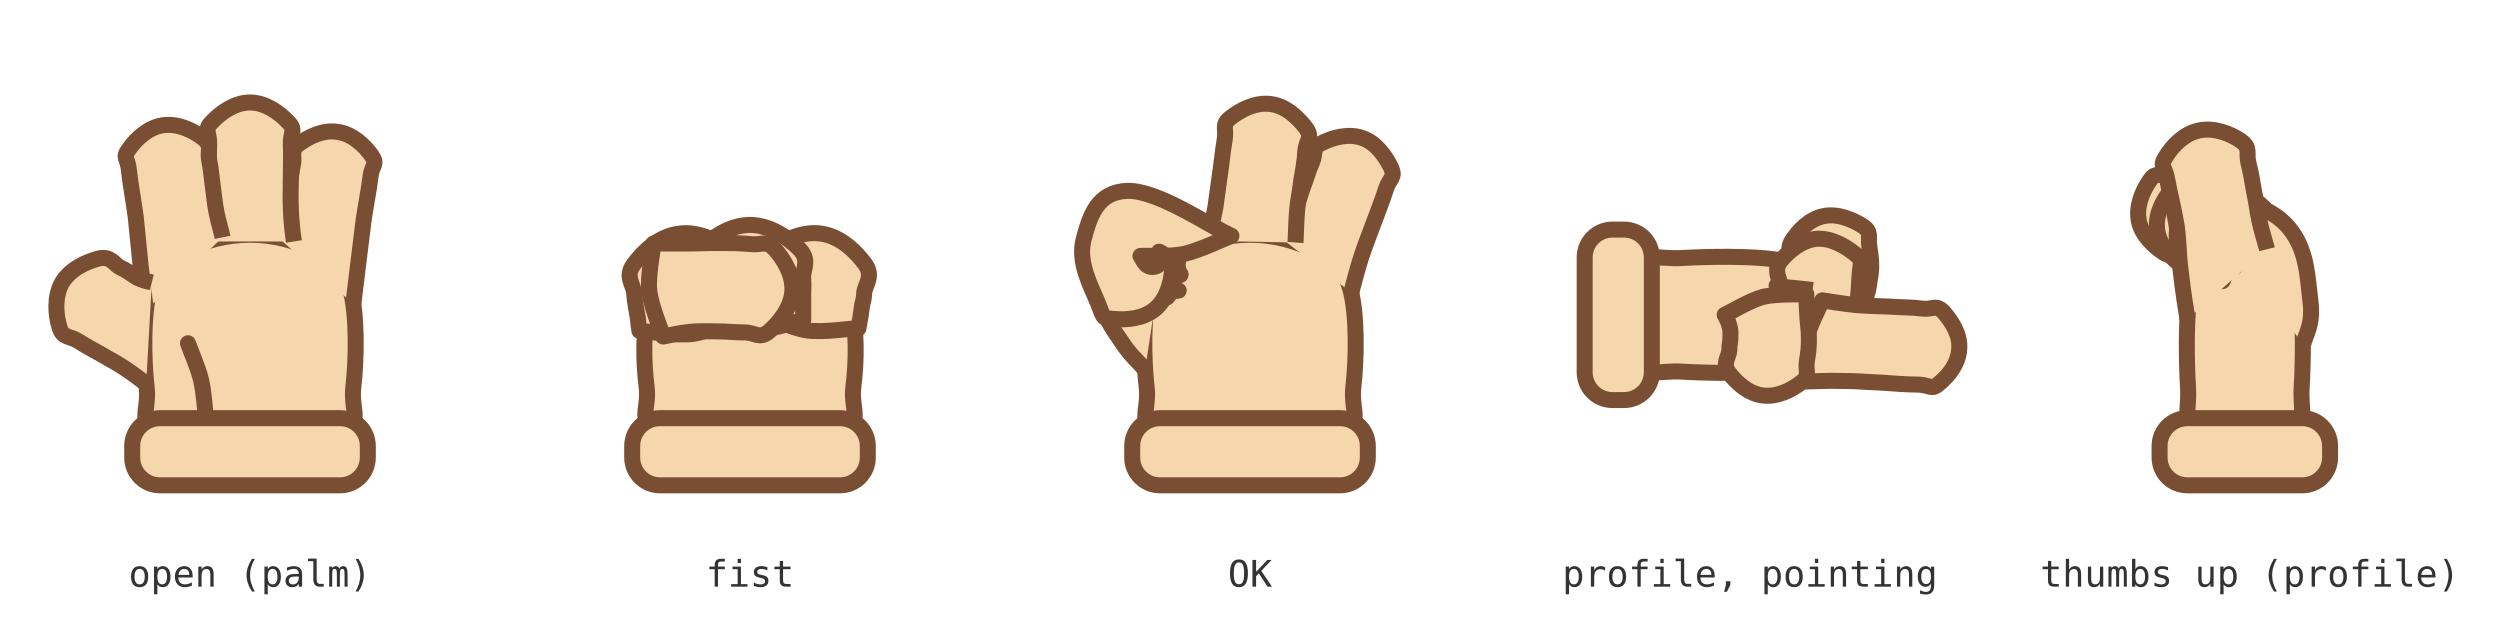
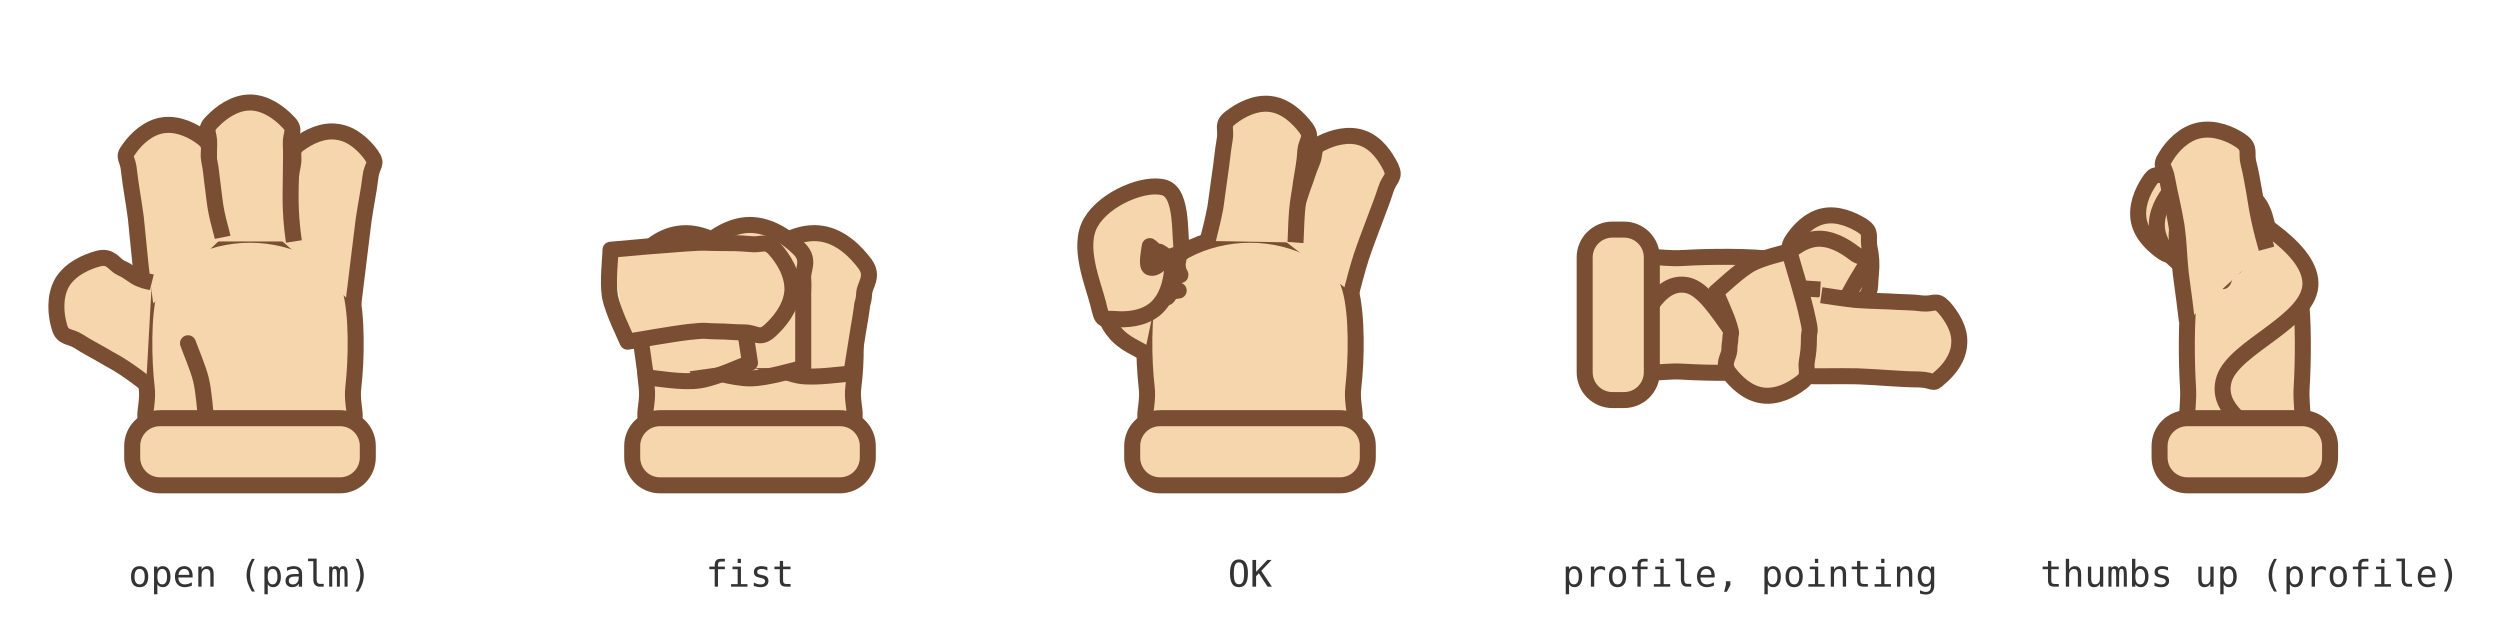
<svg xmlns="http://www.w3.org/2000/svg" width="750" height="190" viewBox="0 0 750 190" style="color:#333">
  <g transform="translate(75 96)">
    <g transform="scale(1.55) rotate(0)">
      <path d="M -16 22 C -22.6 20.4 -19.4 18.1 -20 13 C -20.6 7.9 -20.8 -1.1 -19.4 -6 C -18 -10.9 -16 -11.6 -12.4 -13.5 C -8.8 -15.4 -4.5 -16.5 0 -16.5 C 4.5 -16.5 8.8 -15.4 12.4 -13.5 C 16 -11.6 18 -10.9 19.4 -6 C 20.8 -1.1 20.6 7.9 20 13 C 19.4 18.1 22.6 20.4 16 22 C 9.4 23.7 -9.4 23.7 -16 22 Z M -12 4.5 C -11.6 5.7 -10.1 9.1 -9.5 11.5 C -8.9 13.9 -8.7 17.8 -8.5 19" fill="#f6d6ad" stroke="#7a4e33" stroke-width="3.1" stroke-linejoin="round" stroke-linecap="round" />
      <path d="M 5.5 -15.9 C 5.8 -16.9 6.4 -18.6 6.8 -20.6 C 7.2 -22.5 7.3 -23.3 7.6 -25.3 C 7.9 -27.2 7.9 -28.1 8.3 -30 C 8.7 -31.8 7.7 -32.8 9.5 -34.1 C 11.3 -35.4 14.1 -36.9 17 -36.4 C 19.9 -36 22.2 -33.7 23.5 -31.9 C 24.8 -30 23.6 -30.2 23.3 -27.6 C 23 -25 22.5 -22.8 22 -19.4 C 21.6 -16.1 21.4 -14.6 21 -11.3 C 20.6 -7.9 20.2 -4.8 20 -3.1 M 6.6 -19.3 C 6.6 -19.3 6.6 -19.3 6.6 -19.3 C 6.6 -19.3 6.6 -19.3 6.6 -19.3 C 6.6 -19.3 6.6 -19.3 6.6 -19.3 C 6.6 -19.3 6.6 -19.3 6.6 -19.3 Z" fill="#f6d6ad" stroke="#7a4e33" stroke-width="3.1" stroke-linejoin="round" stroke-linecap="butt" />
      <path d="M -8.5 -15.2 C -8.3 -16.5 -8 -18.9 -7.9 -21.5 C -7.8 -24 -7.9 -25.1 -7.9 -27.7 C -7.9 -30.3 -8 -31.8 -7.9 -34 C -7.8 -36.2 -9 -36.8 -7.3 -38.4 C -5.7 -40.1 -3 -42.1 0 -42.1 C 3 -42.1 5.7 -40.1 7.3 -38.4 C 9 -36.8 7.8 -36.2 7.9 -34 C 8 -31.8 7.9 -30.3 7.9 -27.7 C 7.9 -25.1 7.8 -24 7.9 -21.5 C 8 -18.9 8.3 -16.5 8.5 -15.2 M -7.9 -21.4 C -7.9 -21.4 -7.9 -21.4 -7.9 -21.4 C -7.9 -21.4 -7.9 -21.4 -7.9 -21.4 C -7.9 -21.4 -7.9 -21.4 -7.9 -21.4 C -7.9 -21.4 -7.9 -21.4 -7.9 -21.4 Z" fill="#f6d6ad" stroke="#7a4e33" stroke-width="3.1" stroke-linejoin="round" stroke-linecap="butt" />
      <path d="M -20.1 -1.9 C -20.4 -3.7 -20.8 -7.1 -21.2 -10.8 C -21.6 -14.5 -21.7 -16.1 -22.1 -19.8 C -22.6 -23.5 -23.1 -26 -23.4 -28.7 C -23.6 -31.5 -24.8 -31.3 -23.4 -33.1 C -22.1 -35 -19.7 -37.3 -16.8 -37.7 C -13.8 -38.1 -10.9 -36.6 -9.1 -35.2 C -7.2 -33.7 -8.3 -32.8 -7.9 -30.9 C -7.5 -29 -7.5 -28 -7.2 -25.9 C -6.9 -23.8 -6.9 -23 -6.5 -20.9 C -6.1 -18.9 -5.5 -17 -5.3 -16 M -21.8 -17.4 C -21.8 -17.4 -21.8 -17.4 -21.8 -17.4 C -21.8 -17.4 -21.8 -17.4 -21.8 -17.4 C -21.8 -17.4 -21.8 -17.4 -21.8 -17.4 C -21.8 -17.4 -21.8 -17.4 -21.8 -17.4 Z" fill="#f6d6ad" stroke="#7a4e33" stroke-width="3.1" stroke-linejoin="round" stroke-linecap="butt" />
      <path d="M -20.1 12.4 C -20.9 11.7 -22.5 10.5 -24.3 9.3 C -26.1 8.1 -26.9 7.8 -28.7 6.7 C -30.6 5.6 -31.5 5.2 -33.2 4.1 C -34.9 3 -36.3 3.6 -36.9 1.3 C -37.6 -1 -37.9 -4.5 -36.4 -7.2 C -34.8 -9.9 -31.6 -11.3 -29.3 -11.9 C -26.9 -12.5 -26.3 -10.7 -25 -10.1 C -23.7 -9.5 -23.9 -9.5 -23.1 -9 C -22.3 -8.5 -22 -8.2 -21.2 -7.9 C -20.3 -7.5 -19.4 -7.4 -19 -7.3 M -25.9 8.3 C -25.9 8.3 -25.9 8.3 -25.9 8.3 C -25.9 8.3 -25.9 8.3 -25.9 8.3 C -25.9 8.3 -25.9 8.3 -25.9 8.3 C -25.9 8.3 -25.9 8.3 -25.9 8.3 Z" fill="#f6d6ad" stroke="#7a4e33" stroke-width="3.1" stroke-linejoin="round" stroke-linecap="butt" />
      <path d="M -17.4 19 L 17.4 19 C 20.4 19 22.8 21.4 22.8 24.4 L 22.8 26.6 C 22.8 29.6 20.4 32 17.4 32 L -17.4 32 C -20.4 32 -22.8 29.6 -22.8 26.6 L -22.8 24.4 C -22.8 21.4 -20.4 19 -17.4 19 Z" fill="#f6d6ad" stroke="#7a4e33" stroke-width="3.1" stroke-linejoin="round" stroke-linecap="round" />
    </g>
    <text y="80" text-anchor="middle" font-family="JetBrains Mono, ui-monospace, monospace" font-size="11" fill="currentColor">open (palm)</text>
  </g>
  <g transform="translate(225 96)">
    <g transform="scale(1.55) rotate(0)">
      <path d="M -16 22 C -22.6 20.4 -19.4 17.6 -20 13 C -20.6 8.4 -20.8 1.3 -19.4 -3 C -18 -7.3 -16 -8.6 -12.4 -10.5 C -8.8 -12.4 -4.5 -13.5 0 -13.5 C 4.5 -13.5 8.8 -12.4 12.4 -10.5 C 16 -8.6 18 -7.3 19.4 -3 C 20.8 1.3 20.6 8.4 20 13 C 19.4 17.6 22.6 20.4 16 22 C 9.4 23.7 -9.4 23.7 -16 22 Z M -19.4 -3 C -19.4 -3 -19.4 -3 -19.4 -3 C -19.4 -3 -19.4 -3 -19.4 -3" fill="#f6d6ad" stroke="#7a4e33" stroke-width="3.1" stroke-linejoin="round" stroke-linecap="round" />
-       <path d="M 1.5 -1.5 C 1.6 -2 1.7 -2.8 1.8 -3.8 C 2 -4.7 2.1 -5 2.2 -6 C 2.4 -6.9 2.2 -6.7 2.6 -8.3 C 3 -9.9 1.8 -11.9 4.1 -13.6 C 6.5 -15.4 10.1 -17.3 13.9 -16.7 C 17.7 -16.1 20.6 -13.1 22.3 -10.8 C 24 -8.4 22.2 -6.8 22.1 -5.2 C 22 -3.6 21.9 -3.8 21.7 -2.9 C 21.6 -2 21.5 -1.6 21.4 -0.7 C 21.2 0.3 21.1 1.1 21 1.6 M 1.5 -1.5 C 3.1 -0.9 7.7 1.5 10.9 2 C 14.2 2.5 19.3 1.6 21 1.6 C 19.3 1.6 14.2 2.5 10.9 2 C 7.7 1.5 3.1 -0.9 1.5 -1.5 Z" fill="#f6d6ad" stroke="#7a4e33" stroke-width="3.1" stroke-linejoin="round" stroke-linecap="butt" />
-       <path d="M -10.3 0 C -10.3 -0.5 -10.3 -1.5 -10.3 -2.6 C -10.3 -3.7 -10.3 -4.1 -10.3 -5.2 C -10.3 -6.4 -10.4 -6.2 -10.3 -8 C -10.1 -9.7 -11.7 -11.5 -9.6 -13.7 C -7.4 -15.9 -3.9 -18.4 0 -18.4 C 3.9 -18.4 7.4 -15.9 9.6 -13.7 C 11.7 -11.5 10.1 -9.7 10.3 -8 C 10.4 -6.2 10.3 -6.4 10.3 -5.2 C 10.3 -4.1 10.3 -3.7 10.3 -2.6 C 10.3 -1.5 10.3 -0.5 10.3 0 M -10.3 0 C -8.6 0.4 -3.4 2.1 0 2.1 C 3.4 2.1 8.6 0.4 10.3 0 C 8.6 0.4 3.4 2.1 0 2.1 C -3.4 2.1 -8.6 0.4 -10.3 0 Z" fill="#f6d6ad" stroke="#7a4e33" stroke-width="3.1" stroke-linejoin="round" stroke-linecap="butt" />
-       <path d="M -21.4 2.1 C -21.5 1.6 -21.6 0.7 -21.7 -0.3 C -21.9 -1.3 -21.9 -1.7 -22.1 -2.6 C -22.2 -3.6 -22.3 -3.4 -22.4 -5.1 C -22.5 -6.8 -24.3 -8.4 -22.5 -10.8 C -20.7 -13.2 -17.7 -16.2 -13.8 -16.7 C -9.9 -17.3 -6.2 -15.2 -3.8 -13.4 C -1.4 -11.6 -2.7 -9.5 -2.3 -7.9 C -1.9 -6.3 -2.1 -6.5 -2 -5.5 C -1.8 -4.5 -1.8 -4.1 -1.7 -3.1 C -1.5 -2.1 -1.4 -1.2 -1.3 -0.7 M -21.4 2.1 C -19.7 2.2 -14.4 3.1 -11.1 2.7 C -7.7 2.2 -2.9 -0.2 -1.3 -0.7 C -2.9 -0.2 -7.7 2.2 -11.1 2.7 C -14.4 3.1 -19.7 2.2 -21.4 2.1 Z" fill="#f6d6ad" stroke="#7a4e33" stroke-width="3.1" stroke-linejoin="round" stroke-linecap="butt" />
-       <path d="M -18.7 -14.8 C -17.4 -14.8 -15.1 -14.8 -12.5 -14.8 C -9.9 -14.8 -8.9 -14.9 -6.3 -14.9 C -3.7 -14.9 -2.2 -14.9 0 -14.7 C 2.3 -14.4 3.1 -15.6 4.8 -13.7 C 6.5 -11.8 8.4 -8.8 8.2 -5.5 C 7.9 -2.2 5.6 0.5 3.7 2.2 C 1.8 3.8 1 2.4 -1.1 2.4 C -3.2 2.4 -4.3 2.2 -6.5 2.2 C -8.7 2.2 -9.6 2.1 -11.7 2.3 C -13.8 2.5 -15.7 3 -16.8 3.2 M -16.8 3.2 C -17.3 1.7 -19.1 -2.6 -19.5 -5.6 C -19.8 -8.6 -18.8 -13.3 -18.7 -14.8 C -18.8 -13.3 -19.8 -8.6 -19.5 -5.6 C -19.1 -2.6 -17.3 1.7 -16.8 3.2 Z" fill="#f6d6ad" stroke="#7a4e33" stroke-width="3.1" stroke-linejoin="round" stroke-linecap="butt" />
+       <path d="M 0.1 7.3 C 0.5 5 1.4 -1 1.8 -3.8 C 2.3 -6.5 2.1 -5 2.2 -6 C 2.4 -6.9 2.2 -6.7 2.6 -8.3 C 3 -9.9 1.8 -11.9 4.1 -13.6 C 6.5 -15.4 10.1 -17.3 13.9 -16.7 C 17.7 -16.1 20.6 -13.1 22.3 -10.8 C 24 -8.4 22.2 -6.8 22.1 -5.2 C 22 -3.6 21.9 -3.8 21.7 -2.9 C 21.6 -2 21.8 -3.4 21.4 -0.7 C 20.9 2.1 20 8.1 19.6 10.4 M 0.1 7.3 C 1.7 7.8 6.3 10.2 9.6 10.8 C 12.8 11.3 17.9 10.4 19.6 10.4 C 17.9 10.4 12.8 11.3 9.6 10.8 C 6.3 10.2 1.7 7.8 0.1 7.3 Z" fill="#f6d6ad" stroke="#7a4e33" stroke-width="3.1" stroke-linejoin="round" stroke-linecap="butt" />
+       <path d="M -10.3 9.3 C -10.3 6.8 -10.3 0.4 -10.3 -2.6 C -10.3 -5.6 -10.3 -4.1 -10.3 -5.2 C -10.3 -6.4 -10.4 -6.2 -10.3 -8 C -10.1 -9.7 -11.7 -11.5 -9.6 -13.7 C -7.4 -15.9 -3.9 -18.4 0 -18.4 C 3.9 -18.4 7.4 -15.9 9.6 -13.7 C 11.7 -11.5 10.1 -9.7 10.3 -8 C 10.4 -6.2 10.3 -6.4 10.3 -5.2 C 10.3 -4.1 10.3 -5.6 10.3 -2.6 C 10.3 0.4 10.3 6.8 10.3 9.3 M -10.3 9.3 C -8.6 9.6 -3.4 11.3 0 11.3 C 3.4 11.3 8.6 9.6 10.3 9.3 C 8.6 9.6 3.4 11.3 0 11.3 C -3.4 11.3 -8.6 9.6 -10.3 9.3 Z" fill="#f6d6ad" stroke="#7a4e33" stroke-width="3.1" stroke-linejoin="round" stroke-linecap="butt" />
+       <path d="M -20.1 11.1 C -20.5 8.8 -21.3 2.6 -21.7 -0.3 C -22.1 -3.1 -21.9 -1.7 -22.1 -2.6 C -22.2 -3.6 -22.3 -3.4 -22.4 -5.1 C -22.5 -6.8 -24.3 -8.4 -22.5 -10.8 C -20.7 -13.2 -17.7 -16.2 -13.8 -16.7 C -9.9 -17.3 -6.2 -15.2 -3.8 -13.4 C -1.4 -11.6 -2.7 -9.5 -2.3 -7.9 C -1.9 -6.3 -2.1 -6.5 -2 -5.5 C -1.8 -4.5 -2.1 -5.9 -1.7 -3.1 C -1.3 -0.3 -0.4 5.9 0 8.3 M -20.1 11.1 C -18.4 11.2 -13.2 12.2 -9.8 11.7 C -6.5 11.2 -1.7 8.9 0 8.3 C -1.7 8.9 -6.5 11.2 -9.8 11.7 C -13.2 12.2 -18.4 11.2 -20.1 11.1 Z" fill="#f6d6ad" stroke="#7a4e33" stroke-width="3.1" stroke-linejoin="round" stroke-linecap="butt" />
+       <path d="M -27 -13.6 C -24 -13.9 -16.8 -14.5 -12.5 -14.8 C -8.2 -15.1 -8.9 -14.9 -6.3 -14.9 C -3.7 -14.9 -2.2 -14.9 0 -14.7 C 2.3 -14.4 3.1 -15.6 4.8 -13.7 C 6.5 -11.8 8.4 -8.8 8.2 -5.5 C 7.9 -2.2 5.6 0.5 3.7 2.2 C 1.8 3.8 1 2.4 -1.1 2.4 C -3.2 2.4 -4.3 2.2 -6.5 2.2 C -8.7 2.2 -8.1 1.9 -11.7 2.3 C -15.2 2.7 -21.2 3.8 -23.7 4.2 M -23.7 4.2 C -24.3 2.8 -26.5 -1.6 -27.1 -4.5 C -27.6 -7.5 -27 -12.1 -27 -13.6 C -27 -12.1 -27.6 -7.5 -27.1 -4.5 C -26.5 -1.6 -24.3 2.8 -23.7 4.2 Z" fill="#f6d6ad" stroke="#7a4e33" stroke-width="3.1" stroke-linejoin="round" stroke-linecap="butt" />
      <path d="M -17.4 19 L 17.4 19 C 20.4 19 22.8 21.4 22.8 24.4 L 22.8 26.6 C 22.8 29.6 20.4 32 17.4 32 L -17.4 32 C -20.4 32 -22.8 29.6 -22.8 26.6 L -22.8 24.4 C -22.8 21.4 -20.4 19 -17.4 19 Z" fill="#f6d6ad" stroke="#7a4e33" stroke-width="3.1" stroke-linejoin="round" stroke-linecap="round" />
    </g>
    <text y="80" text-anchor="middle" font-family="JetBrains Mono, ui-monospace, monospace" font-size="11" fill="currentColor">fist</text>
  </g>
  <g transform="translate(375 96)">
    <g transform="scale(1.55) rotate(0)">
      <path d="M -16 22 C -22.6 20.4 -19.4 18.1 -20 13 C -20.6 7.9 -20.8 -1.1 -19.4 -6 C -18 -10.9 -16 -11.6 -12.4 -13.5 C -8.8 -15.4 -4.5 -16.5 0 -16.5 C 4.5 -16.5 8.8 -15.4 12.4 -13.5 C 16 -11.6 18 -10.9 19.4 -6 C 20.8 -1.1 20.6 7.9 20 13 C 19.4 18.1 22.6 20.4 16 22 C 9.4 23.7 -9.4 23.7 -16 22 Z M -19.4 -6 C -19.4 -6 -19.4 -6 -19.4 -6 C -19.4 -6 -19.4 -6 -19.4 -6" fill="#f6d6ad" stroke="#7a4e33" stroke-width="3.1" stroke-linejoin="round" stroke-linecap="round" />
      <path d="M 6.1 -15.8 C 6.6 -16.8 7.6 -18.6 8.4 -20.6 C 9.3 -22.6 9.5 -23.5 10.2 -25.6 C 11 -27.6 11.2 -28.7 12 -30.5 C 12.8 -32.3 11.9 -33.4 14 -34.3 C 16 -35.3 19.1 -36.2 21.8 -35.2 C 24.6 -34.2 26.3 -31.5 27.3 -29.5 C 28.2 -27.5 27 -27.5 26.3 -25.3 C 25.6 -23.1 24.9 -21.4 23.9 -18.7 C 22.9 -16 22.4 -14.8 21.5 -12.1 C 20.6 -9.3 20 -6.7 19.6 -5.3 M 8.3 -20.4 C 8.3 -20.4 8.3 -20.4 8.3 -20.4 C 8.3 -20.4 8.3 -20.4 8.3 -20.4 C 8.3 -20.4 8.3 -20.4 8.3 -20.4 C 8.3 -20.4 8.3 -20.4 8.3 -20.4 Z" fill="#f6d6ad" stroke="#7a4e33" stroke-width="3.1" stroke-linejoin="round" stroke-linecap="butt" />
      <path d="M -8.2 -15.3 C -7.9 -16.6 -7.2 -19.1 -6.7 -21.8 C -6.3 -24.5 -6.2 -25.6 -5.8 -28.3 C -5.4 -31 -5.3 -32.6 -4.9 -34.9 C -4.5 -37.1 -5.6 -37.8 -3.7 -39.2 C -1.9 -40.6 1 -42.2 4 -41.8 C 7.1 -41.4 9.4 -39 10.8 -37.2 C 12.2 -35.3 10.9 -34.8 10.7 -32.7 C 10.6 -30.6 10.3 -29.3 9.9 -26.8 C 9.6 -24.4 9.3 -23.4 9.1 -21 C 8.9 -18.5 8.9 -16.3 8.8 -15 M -6.7 -22.4 C -6.7 -22.4 -6.7 -22.4 -6.7 -22.4 C -6.7 -22.4 -6.7 -22.4 -6.7 -22.4 C -6.7 -22.4 -6.7 -22.4 -6.7 -22.4 C -6.7 -22.4 -6.7 -22.4 -6.7 -22.4 Z" fill="#f6d6ad" stroke="#7a4e33" stroke-width="3.1" stroke-linejoin="round" stroke-linecap="butt" />
-       <path d="M -20.3 9.6 C -21.2 8.5 -23.2 6.8 -24.8 4.3 C -26.5 1.8 -27.5 0.5 -28.5 -2.4 C -29.6 -5.4 -29.7 -7.5 -30 -9.9 C -30.2 -12.4 -31.1 -12.7 -29.6 -14.4 C -28 -16.2 -25.3 -18.3 -22.2 -18.4 C -19.2 -18.5 -16.4 -16.6 -14.7 -15 C -13 -13.3 -14.1 -11.6 -14 -10.5 C -13.8 -9.4 -13.9 -10 -13.9 -9.6 C -13.8 -9.2 -13 -8.6 -13.7 -8.7 C -14.4 -8.9 -16.5 -9.9 -17.3 -10.2 M -13.8 -5.7 C -14.1 -5.6 -14.8 -5.7 -15.1 -5.4 C -15.5 -5.2 -15.8 -4.6 -16 -4.4 C -15.8 -4.6 -15.5 -5.2 -15.1 -5.4 C -14.8 -5.7 -14.1 -5.6 -13.8 -5.7 Z" fill="#f6d6ad" stroke="#7a4e33" stroke-width="3.1" stroke-linejoin="round" stroke-linecap="butt" />
-       <path d="M -21.2 -12.4 C -20.9 -12 -20.4 -10.7 -19.6 -10.4 C -18.9 -10.1 -17.9 -10.3 -17.5 -10.9 C -17 -11.5 -18 -13.5 -17.5 -13.2 C -17 -12.9 -14.9 -11.8 -15.1 -9.5 C -15.3 -7.2 -16.1 -4 -18.4 -2.1 C -20.7 -0.2 -23.9 0 -26.2 -0.2 C -28.5 -0.4 -28.2 0 -29.4 -3.2 C -30.7 -6.4 -33.4 -11.1 -32.2 -15.6 C -31 -20.1 -29.6 -24.8 -23.7 -25 C -17.7 -25.1 -7.7 -18.1 -3.6 -16.3 M -21.2 -12.4 C -19.8 -12.5 -15.6 -12.2 -12.7 -12.8 C -9.7 -13.5 -5.1 -15.7 -3.6 -16.3 C -5.1 -15.7 -9.7 -13.5 -12.7 -12.8 C -15.6 -12.2 -19.8 -12.5 -21.2 -12.4 Z" fill="#f6d6ad" stroke="#7a4e33" stroke-width="3.1" stroke-linejoin="round" stroke-linecap="butt" />
+       <path d="M -20.4 6.4 C -21.6 5.6 -24.3 4.6 -26 2.6 C -27.8 0.5 -28 -0.8 -28.8 -3.4 C -29.7 -6 -29.8 -7.7 -30 -9.9 C -30.1 -12.2 -31.1 -12.7 -29.6 -14.4 C -28 -16.2 -25.3 -18.3 -22.2 -18.4 C -19.2 -18.5 -16.4 -16.6 -14.7 -15 C -13 -13.3 -14.1 -11.6 -14 -10.5 C -13.8 -9.4 -13.9 -10 -13.9 -9.6 C -13.8 -9.2 -13.1 -8.5 -13.7 -8.7 C -14.3 -9 -16.1 -10.4 -16.8 -10.8 M -13.8 -5.7 C -14.1 -5.6 -14.8 -5.7 -15.1 -5.4 C -15.5 -5.2 -15.8 -4.6 -16 -4.4 C -15.8 -4.6 -15.5 -5.2 -15.1 -5.4 C -14.8 -5.7 -14.1 -5.6 -13.8 -5.7 Z" fill="#f6d6ad" stroke="#7a4e33" stroke-width="3.1" stroke-linejoin="round" stroke-linecap="butt" />
+       <path d="M -19.4 -14.3 C -19.5 -13.5 -20 -11.1 -19.6 -10.4 C -19.2 -9.7 -17.9 -10.3 -17.5 -10.9 C -17 -11.5 -18 -13.5 -17.5 -13.2 C -17 -12.9 -14.9 -11.8 -15.1 -9.5 C -15.3 -7.2 -16.1 -4 -18.4 -2.1 C -20.7 -0.2 -23.9 0 -26.2 -0.2 C -28.5 -0.4 -28.5 0.7 -29.4 -3.2 C -30.4 -7.1 -33.5 -14.3 -30.8 -18.9 C -28.1 -23.6 -20.2 -26.8 -16.5 -25.6 C -12.8 -24.4 -13.8 -15.7 -13.1 -13.1 M -19.4 -14.3 C -18.9 -14 -17.6 -12.4 -16.5 -12.2 C -15.5 -12 -13.6 -13 -13.1 -13.1 C -13.6 -13 -15.5 -12 -16.5 -12.2 C -17.6 -12.4 -18.9 -14 -19.4 -14.3 Z" fill="#f6d6ad" stroke="#7a4e33" stroke-width="3.1" stroke-linejoin="round" stroke-linecap="butt" />
      <path d="M -17.4 19 L 17.4 19 C 20.4 19 22.8 21.4 22.8 24.4 L 22.8 26.6 C 22.8 29.6 20.4 32 17.4 32 L -17.4 32 C -20.4 32 -22.8 29.6 -22.8 26.6 L -22.8 24.4 C -22.8 21.4 -20.4 19 -17.4 19 Z" fill="#f6d6ad" stroke="#7a4e33" stroke-width="3.1" stroke-linejoin="round" stroke-linecap="round" />
    </g>
    <text y="80" text-anchor="middle" font-family="JetBrains Mono, ui-monospace, monospace" font-size="11" fill="currentColor">OK</text>
  </g>
  <g transform="translate(525 96)">
    <g transform="scale(1.55) rotate(90)">
      <path d="M -9.8 22 C -13.4 20.4 -11.7 18 -12 13 C -12.3 8.1 -12.4 -0.3 -11.7 -5 C -10.9 -9.7 -9.8 -10.8 -7.8 -12.5 C -5.9 -14.1 -3.5 -14 -1 -14 C 1.5 -14 3.9 -14.1 5.8 -12.5 C 7.8 -10.8 8.9 -9.7 9.7 -5 C 10.4 -0.3 10.3 8.1 10 13 C 9.7 18 11.4 20.4 7.8 22 C 4.2 23.7 -6.2 23.7 -9.8 22 Z M -11.7 -5 C -11.7 -5 -11.7 -5 -11.7 -5 C -11.7 -5 -11.7 -5 -11.7 -5" fill="#f6d6ad" stroke="#7a4e33" stroke-width="3.1" stroke-linejoin="round" stroke-linecap="round" />
-       <path d="M -10.4 -9.5 C -10.3 -9.2 -10.2 -8.4 -10.2 -8.2 C -10.2 -7.9 -10.4 -8.3 -10.6 -8.4 C -10.8 -8.5 -10.1 -8.5 -11.1 -8.4 C -12 -8.3 -13.4 -6.9 -15.3 -8.1 C -17.2 -9.3 -19.5 -11.4 -20.1 -14.2 C -20.7 -17 -19.4 -19.9 -18.2 -21.8 C -17 -23.6 -16.3 -22.8 -14.2 -23.1 C -12.1 -23.4 -10.4 -23.7 -7.9 -23.2 C -5.4 -22.8 -4.9 -23 -2.1 -20.9 C 0.6 -18.7 3.8 -14.5 5.3 -12.8 M -9 -11 C -8.9 -11.4 -9.1 -12.9 -8.7 -13.7 C -8.3 -14.4 -7 -15.1 -6.6 -15.3 C -7 -15.1 -8.3 -14.4 -8.7 -13.7 C -9.1 -12.9 -8.9 -11.4 -9 -11 Z" fill="#f6d6ad" stroke="#7a4e33" stroke-width="3.1" stroke-linejoin="round" stroke-linecap="butt" />
-       <path d="M -5.8 -12.1 C -6 -10.8 -6.3 -7 -6.5 -5.7 C -6.7 -4.4 -6.7 -5.8 -6.8 -5.8 C -6.8 -5.8 -6 -5.8 -7 -5.8 C -7.9 -5.8 -9.6 -4.5 -11.4 -5.9 C -13.1 -7.3 -15.3 -9.7 -15.7 -12.7 C -16 -15.6 -14.3 -18.4 -12.9 -20.2 C -11.4 -22 -11.5 -21.4 -8.6 -21.2 C -5.8 -21 -2.5 -21.1 0.9 -19.3 C 4.3 -17.5 5.9 -15.7 7.7 -12.4 C 9.6 -9.1 9.5 -5.2 9.9 -3.3 M -4.8 -8.8 C -4.5 -9.1 -3.9 -9.8 -3 -10.1 C -2.2 -10.4 -0.3 -10.7 0.2 -10.9 C -0.3 -10.7 -2.2 -10.4 -3 -10.1 C -3.9 -9.8 -4.5 -9.1 -4.8 -8.8 Z" fill="#f6d6ad" stroke="#7a4e33" stroke-width="3.1" stroke-linejoin="round" stroke-linecap="butt" />
-       <path d="M -3.8 -14 C -3.6 -15.3 -3.2 -17.7 -2.9 -20.4 C -2.7 -23.1 -2.7 -24.2 -2.6 -26.9 C -2.4 -29.6 -2.5 -31.2 -2.2 -33.4 C -2 -35.5 -3.1 -36 -1.5 -37.5 C 0.1 -38.9 2.7 -40.7 5.5 -40.5 C 8.4 -40.4 10.8 -38.4 12.2 -36.7 C 13.7 -35.1 12.6 -35 12.5 -32.6 C 12.5 -30.2 12.3 -28.2 12.1 -25.1 C 12 -22.1 11.8 -20.9 11.8 -17.9 C 11.7 -14.9 11.9 -12.1 11.9 -10.6 M -3.8 -14 C -2.5 -13.4 1.4 -11.4 4 -10.8 C 6.6 -10.2 10.6 -10.6 11.9 -10.6 C 10.6 -10.6 6.6 -10.2 4 -10.8 C 1.4 -11.4 -2.5 -13.4 -3.8 -14 Z" fill="#f6d6ad" stroke="#7a4e33" stroke-width="3.1" stroke-linejoin="round" stroke-linecap="butt" />
-       <path d="M -5 -10.9 C -4.1 -10.9 -2.4 -11 -0.6 -11.1 C 1.1 -11.2 1.8 -11.4 3.6 -11.4 C 5.4 -11.4 6.2 -11.3 8 -11 C 9.7 -10.7 10.8 -11.7 12.1 -9.9 C 13.5 -8.1 15 -5.3 14.6 -2.4 C 14.2 0.5 12 2.7 10.2 4.1 C 8.4 5.4 7.2 4.1 5.9 4 C 4.5 4 4.4 3.8 3.5 3.8 C 2.5 3.8 2.1 3.7 1.1 4 C 0.2 4.2 -0.6 4.7 -1 4.9 M -1 4.9 C -1.6 3.6 -3.8 0 -4.5 -2.6 C -5.1 -5.3 -4.9 -9.5 -5 -10.9 C -4.9 -9.5 -5.1 -5.3 -4.5 -2.6 C -3.8 0 -1.6 3.6 -1 4.9 Z" fill="#f6d6ad" stroke="#7a4e33" stroke-width="3.1" stroke-linejoin="round" stroke-linecap="butt" />
+       <path d="M -10.5 -9.2 C -10.5 -9 -10.2 -8.3 -10.2 -8.1 C -10.2 -8 -10.4 -8.3 -10.6 -8.4 C -10.8 -8.5 -10.1 -8.5 -11.1 -8.4 C -12 -8.4 -13.4 -6.9 -15.3 -8.1 C -17.2 -9.3 -19.5 -11.4 -20.1 -14.2 C -20.7 -17 -19.4 -19.9 -18.2 -21.8 C -17 -23.6 -16.2 -22.8 -14.2 -23.1 C -12.2 -23.5 -11 -23.6 -8.8 -23.4 C -6.6 -23.1 -5.5 -23.7 -3.6 -21.7 C -1.7 -19.8 -0.5 -15.6 0.3 -14 M -9 -11 C -8.9 -11.4 -9.1 -12.9 -8.7 -13.7 C -8.3 -14.4 -7 -15.1 -6.6 -15.3 C -7 -15.1 -8.3 -14.4 -8.7 -13.7 C -9.1 -12.9 -8.9 -11.4 -9 -11 Z" fill="#f6d6ad" stroke="#7a4e33" stroke-width="3.1" stroke-linejoin="round" stroke-linecap="butt" />
+       <path d="M -5.9 -13.6 C -6 -11.9 -6.3 -7.3 -6.5 -5.7 C -6.7 -4.1 -6.7 -5.8 -6.8 -5.8 C -6.8 -5.8 -6 -5.8 -7 -5.8 C -7.9 -5.8 -9.6 -4.5 -11.4 -5.9 C -13.1 -7.3 -15.3 -9.7 -15.7 -12.7 C -16 -15.6 -14.3 -18.4 -12.9 -20.2 C -11.4 -22 -13.3 -24.2 -8.6 -21.2 C -3.9 -18.2 9.4 -12.6 9.8 -5.8 C 10.2 1.1 -5.3 6.1 -6.7 12 C -8.1 18 0.9 20.8 2.9 23 M -4.8 -9.1 C -4.6 -8.9 -4.3 -8.5 -3.6 -8 C -3 -7.6 -1.4 -6.7 -0.9 -6.5 C -1.4 -6.7 -3 -7.6 -3.6 -8 C -4.3 -8.5 -4.6 -8.9 -4.8 -9.1 Z" fill="#f6d6ad" stroke="#7a4e33" stroke-width="3.1" stroke-linejoin="round" stroke-linecap="butt" />
+       <path d="M -4.8 -13.8 C -4.6 -15.2 -4.2 -17.6 -3.9 -20.3 C -3.7 -23 -3.7 -24.1 -3.6 -26.8 C -3.4 -29.5 -3.5 -31.2 -3.2 -33.4 C -3 -35.6 -4.1 -36 -2.5 -37.5 C -0.9 -38.9 1.7 -40.7 4.5 -40.5 C 7.4 -40.4 9.8 -38.4 11.2 -36.7 C 12.7 -35.1 11.6 -35.9 11.5 -32.6 C 11.5 -29.3 11.1 -25.7 10.9 -20.9 C 10.8 -16.1 11 -14 10.8 -9.2 C 10.7 -4.4 10.3 0.1 10.2 2.5 M -3.9 -20.2 C -3.9 -20.2 -3.9 -20.2 -3.9 -20.2 C -3.9 -20.2 -3.9 -20.2 -3.9 -20.2 C -3.9 -20.2 -3.9 -20.2 -3.9 -20.2 C -3.9 -20.2 -3.9 -20.2 -3.9 -20.2 Z" fill="#f6d6ad" stroke="#7a4e33" stroke-width="3.1" stroke-linejoin="round" stroke-linecap="butt" />
+       <path d="M -13.3 -7.6 C -10.7 -8.3 -4.1 -10.4 -0.6 -11.1 C 2.8 -11.9 1.8 -11.4 3.6 -11.4 C 5.4 -11.4 6.2 -11.3 8 -11 C 9.7 -10.7 10.8 -11.7 12.1 -9.9 C 13.5 -8.1 15 -5.3 14.6 -2.4 C 14.2 0.5 12 2.7 10.2 4.1 C 8.4 5.4 7.2 4.1 5.9 4 C 4.5 4 4.4 3.8 3.5 3.8 C 2.5 3.8 3 3.4 1.1 4 C -0.7 4.5 -4 6.1 -5.4 6.6 M -5.4 6.6 C -6.3 5.5 -9.5 2.2 -10.8 -0.1 C -12.1 -2.5 -12.9 -6.4 -13.3 -7.6 C -12.9 -6.4 -12.1 -2.5 -10.8 -0.1 C -9.5 2.2 -6.3 5.5 -5.4 6.6 Z" fill="#f6d6ad" stroke="#7a4e33" stroke-width="3.1" stroke-linejoin="round" stroke-linecap="butt" />
      <path d="M -12.1 19 L 10.1 19 C 13.1 19 15.5 21.4 15.5 24.4 L 15.5 26.6 C 15.5 29.6 13.1 32 10.1 32 L -12.1 32 C -15.1 32 -17.5 29.6 -17.5 26.6 L -17.5 24.4 C -17.5 21.4 -15.1 19 -12.1 19 Z" fill="#f6d6ad" stroke="#7a4e33" stroke-width="3.1" stroke-linejoin="round" stroke-linecap="round" />
    </g>
    <text y="80" text-anchor="middle" font-family="JetBrains Mono, ui-monospace, monospace" font-size="11" fill="currentColor">profile, pointing</text>
  </g>
  <g transform="translate(675 96)">
    <g transform="scale(1.55) rotate(0)">
      <path d="M -9.8 22 C -13.4 20.4 -11.7 18 -12 13 C -12.3 8.1 -12.4 -0.3 -11.7 -5 C -10.9 -9.7 -9.8 -10.8 -7.8 -12.5 C -5.9 -14.1 -3.5 -14 -1 -14 C 1.5 -14 3.9 -14.1 5.8 -12.5 C 7.8 -10.8 8.9 -9.7 9.7 -5 C 10.4 -0.3 10.3 8.1 10 13 C 9.7 18 11.4 20.4 7.8 22 C 4.2 23.7 -6.2 23.7 -9.8 22 Z M -11.7 -5 C -11.7 -5 -11.7 -5 -11.7 -5 C -11.7 -5 -11.7 -5 -11.7 -5" fill="#f6d6ad" stroke="#7a4e33" stroke-width="3.1" stroke-linejoin="round" stroke-linecap="round" />
-       <path d="M -10.7 -8.8 C -10.7 -9.5 -10.5 -11.5 -10.6 -12.4 C -10.7 -13.3 -10.9 -13 -11.3 -13.2 C -11.7 -13.4 -11.3 -13.4 -12.4 -13.4 C -13.5 -13.3 -14.8 -11.8 -16.7 -13 C -18.5 -14.2 -20.9 -16.3 -21.5 -19.1 C -22.1 -22 -20.8 -24.9 -19.6 -26.7 C -18.4 -28.6 -18.3 -27.9 -15.6 -28.1 C -12.8 -28.3 -9.9 -28.7 -6.4 -27.5 C -3 -26.2 -1.3 -25.1 1 -22.1 C 3.4 -19.2 4.2 -14.9 5 -13.1 M -9.8 -15.8 C -9.8 -16.3 -9.9 -17.8 -9.5 -18.5 C -9.1 -19.2 -7.8 -19.9 -7.4 -20.2 C -7.8 -19.9 -9.1 -19.2 -9.5 -18.5 C -9.9 -17.8 -9.8 -16.3 -9.8 -15.8 Z" fill="#f6d6ad" stroke="#7a4e33" stroke-width="3.1" stroke-linejoin="round" stroke-linecap="butt" />
-       <path d="M -7.6 -12.7 C -7.7 -12.2 -7.7 -10.7 -7.9 -10.3 C -8.1 -9.9 -8.3 -10.6 -8.5 -10.7 C -8.8 -10.8 -8.2 -10.8 -9.3 -10.8 C -10.4 -10.9 -11.9 -9.5 -13.7 -10.9 C -15.5 -12.3 -17.7 -14.7 -18 -17.7 C -18.3 -20.7 -16.6 -23.5 -15.2 -25.2 C -13.7 -27 -13.7 -26.3 -10.9 -26.2 C -8.2 -26.1 -5.3 -26.3 -2 -24.8 C 1.3 -23.2 2.8 -22.1 5 -18.9 C 7.2 -15.7 7.8 -11.2 8.5 -9.2 M -6.4 -13.1 C -6.3 -13.5 -6.3 -15.1 -5.8 -15.8 C -5.3 -16.5 -3.9 -17 -3.5 -17.3 C -3.9 -17 -5.3 -16.5 -5.8 -15.8 C -6.3 -15.1 -6.3 -13.5 -6.4 -13.1 Z" fill="#f6d6ad" stroke="#7a4e33" stroke-width="3.1" stroke-linejoin="round" stroke-linecap="butt" />
-       <path d="M -3.4 -14 C -3.8 -12.7 -4.6 -9.2 -5.1 -8 C -5.5 -6.8 -5.3 -8.2 -5.5 -8.3 C -5.7 -8.3 -5 -8.2 -6.1 -8.4 C -7.1 -8.5 -8.9 -7.3 -10.5 -8.9 C -12.2 -10.6 -14.2 -13.3 -14.2 -16.3 C -14.2 -19.4 -12.2 -22.1 -10.5 -23.7 C -8.9 -25.4 -9.8 -25.4 -6.1 -24.3 C -2.4 -23.1 3.7 -22.3 7.4 -18 C 11.1 -13.7 11.1 -8.3 11.7 -3.6 C 12.3 1.1 10.6 3 10.3 4.8 M -2.9 -10.3 C -2.7 -10.8 -2.6 -12.4 -2 -13.1 C -1.4 -13.7 0.1 -14.1 0.6 -14.3 C 0.1 -14.1 -1.4 -13.7 -2 -13.1 C -2.6 -12.4 -2.7 -10.8 -2.9 -10.3 Z" fill="#f6d6ad" stroke="#7a4e33" stroke-width="3.1" stroke-linejoin="round" stroke-linecap="butt" />
-       <path d="M -12.1 -0.2 C -12.4 -2.1 -13 -5.6 -13.4 -9.4 C -13.9 -13.1 -13.7 -14.6 -14.2 -18.3 C -14.8 -21.9 -15.5 -24.3 -16 -27.1 C -16.4 -29.8 -17.6 -29.6 -16.3 -31.6 C -15.1 -33.6 -12.8 -36.1 -9.8 -36.7 C -6.8 -37.3 -3.7 -36 -1.8 -34.7 C 0.2 -33.3 -0.8 -32.4 -0.3 -30.4 C 0.2 -28.4 0.4 -27.1 0.8 -24.8 C 1.3 -22.6 1.3 -21.6 1.8 -19.3 C 2.3 -17 3 -14.9 3.3 -13.7 M -14 -16.8 C -14 -16.8 -14 -16.8 -14 -16.8 C -14 -16.8 -14 -16.8 -14 -16.8 C -14 -16.8 -14 -16.8 -14 -16.8 C -14 -16.8 -14 -16.8 -14 -16.8 Z" fill="#f6d6ad" stroke="#7a4e33" stroke-width="3.1" stroke-linejoin="round" stroke-linecap="butt" />
+       <path d="M -11 -7.9 C -10.9 -8.8 -10.5 -11.2 -10.6 -12.3 C -10.6 -13.4 -10.9 -13 -11.3 -13.2 C -11.7 -13.4 -11.3 -13.4 -12.4 -13.4 C -13.6 -13.3 -14.8 -11.8 -16.7 -13 C -18.5 -14.2 -20.9 -16.3 -21.5 -19.1 C -22.1 -22 -20.8 -24.9 -19.6 -26.7 C -18.4 -28.6 -18.2 -27.9 -15.6 -28.1 C -13 -28.3 -10.3 -28.7 -7 -27.7 C -3.8 -26.7 -1.4 -25.9 0.2 -23.1 C 1.7 -20.3 0.4 -15.9 0.5 -14 M -9.8 -15.8 C -9.8 -16.3 -9.9 -17.8 -9.5 -18.5 C -9.1 -19.2 -7.8 -19.9 -7.4 -20.2 C -7.8 -19.9 -9.1 -19.2 -9.5 -18.5 C -9.9 -17.8 -9.8 -16.3 -9.8 -15.8 Z" fill="#f6d6ad" stroke="#7a4e33" stroke-width="3.1" stroke-linejoin="round" stroke-linecap="butt" />
+       <path d="M -7.9 -12.4 C -7.9 -12 -7.8 -10.6 -7.9 -10.3 C -8 -10 -8.2 -10.6 -8.5 -10.7 C -8.8 -10.8 -8.2 -10.8 -9.3 -10.8 C -10.4 -10.9 -11.9 -9.5 -13.7 -10.9 C -15.5 -12.3 -17.7 -14.7 -18 -17.7 C -18.3 -20.7 -16.6 -23.5 -15.2 -25.2 C -13.7 -27 -13.2 -26.2 -10.9 -26.2 C -8.7 -26.3 -6.8 -26.4 -4.2 -25.6 C -1.5 -24.8 0.1 -24.9 1.8 -22.4 C 3.5 -19.9 3.7 -15.3 4.2 -13.5 M -6.4 -13.1 C -6.3 -13.5 -6.3 -15.1 -5.8 -15.8 C -5.3 -16.5 -3.9 -17 -3.5 -17.3 C -3.9 -17 -5.3 -16.5 -5.8 -15.8 C -6.3 -15.1 -6.3 -13.5 -6.4 -13.1 Z" fill="#f6d6ad" stroke="#7a4e33" stroke-width="3.1" stroke-linejoin="round" stroke-linecap="butt" />
+       <path d="M -3.8 -14 C -4.1 -12.7 -4.7 -9.2 -5 -8 C -5.4 -6.8 -5.3 -8.2 -5.5 -8.3 C -5.7 -8.3 -5 -8.2 -6.1 -8.4 C -7.1 -8.5 -8.9 -7.3 -10.5 -8.9 C -12.2 -10.6 -14.2 -13.3 -14.2 -16.3 C -14.2 -19.4 -12.2 -22.1 -10.5 -23.7 C -8.9 -25.4 -10.7 -27.7 -6.1 -24.3 C -1.5 -20.8 11.5 -14.5 11.7 -7.2 C 11.9 0.2 -3 5.1 -5 11.4 C -6.9 17.6 0.7 20.7 2.2 23.1 M -2.9 -10.3 C -2.7 -10.8 -2.6 -12.4 -2 -13.1 C -1.4 -13.7 0.1 -14.1 0.6 -14.3 C 0.1 -14.1 -1.4 -13.7 -2 -13.1 C -2.6 -12.4 -2.7 -10.8 -2.9 -10.3 Z" fill="#f6d6ad" stroke="#7a4e33" stroke-width="3.1" stroke-linejoin="round" stroke-linecap="butt" />
+       <path d="M -12.2 0.3 C -12.4 -1.6 -12.9 -5.2 -13.4 -9 C -13.8 -12.8 -13.7 -14.4 -14.2 -18.1 C -14.8 -21.8 -15.5 -24.3 -16 -27.1 C -16.4 -29.8 -17.6 -29.6 -16.3 -31.6 C -15.1 -33.6 -12.8 -36.1 -9.8 -36.7 C -6.8 -37.3 -3.7 -36 -1.8 -34.7 C 0.2 -33.3 -0.8 -32.4 -0.3 -30.4 C 0.2 -28.4 0.4 -27.1 0.8 -24.9 C 1.2 -22.6 1.3 -21.6 1.8 -19.3 C 2.3 -17 2.9 -14.9 3.2 -13.8 M -14 -16.8 C -14 -16.8 -14 -16.8 -14 -16.8 C -14 -16.8 -14 -16.8 -14 -16.8 C -14 -16.8 -14 -16.8 -14 -16.8 C -14 -16.8 -14 -16.8 -14 -16.8 Z" fill="#f6d6ad" stroke="#7a4e33" stroke-width="3.1" stroke-linejoin="round" stroke-linecap="butt" />
      <path d="M -12.1 19 L 10.1 19 C 13.1 19 15.5 21.4 15.5 24.4 L 15.5 26.6 C 15.5 29.6 13.1 32 10.1 32 L -12.1 32 C -15.1 32 -17.5 29.6 -17.5 26.6 L -17.5 24.4 C -17.5 21.4 -15.1 19 -12.1 19 Z" fill="#f6d6ad" stroke="#7a4e33" stroke-width="3.1" stroke-linejoin="round" stroke-linecap="round" />
    </g>
    <text y="80" text-anchor="middle" font-family="JetBrains Mono, ui-monospace, monospace" font-size="11" fill="currentColor">thumbs up (profile)</text>
  </g>
</svg>
